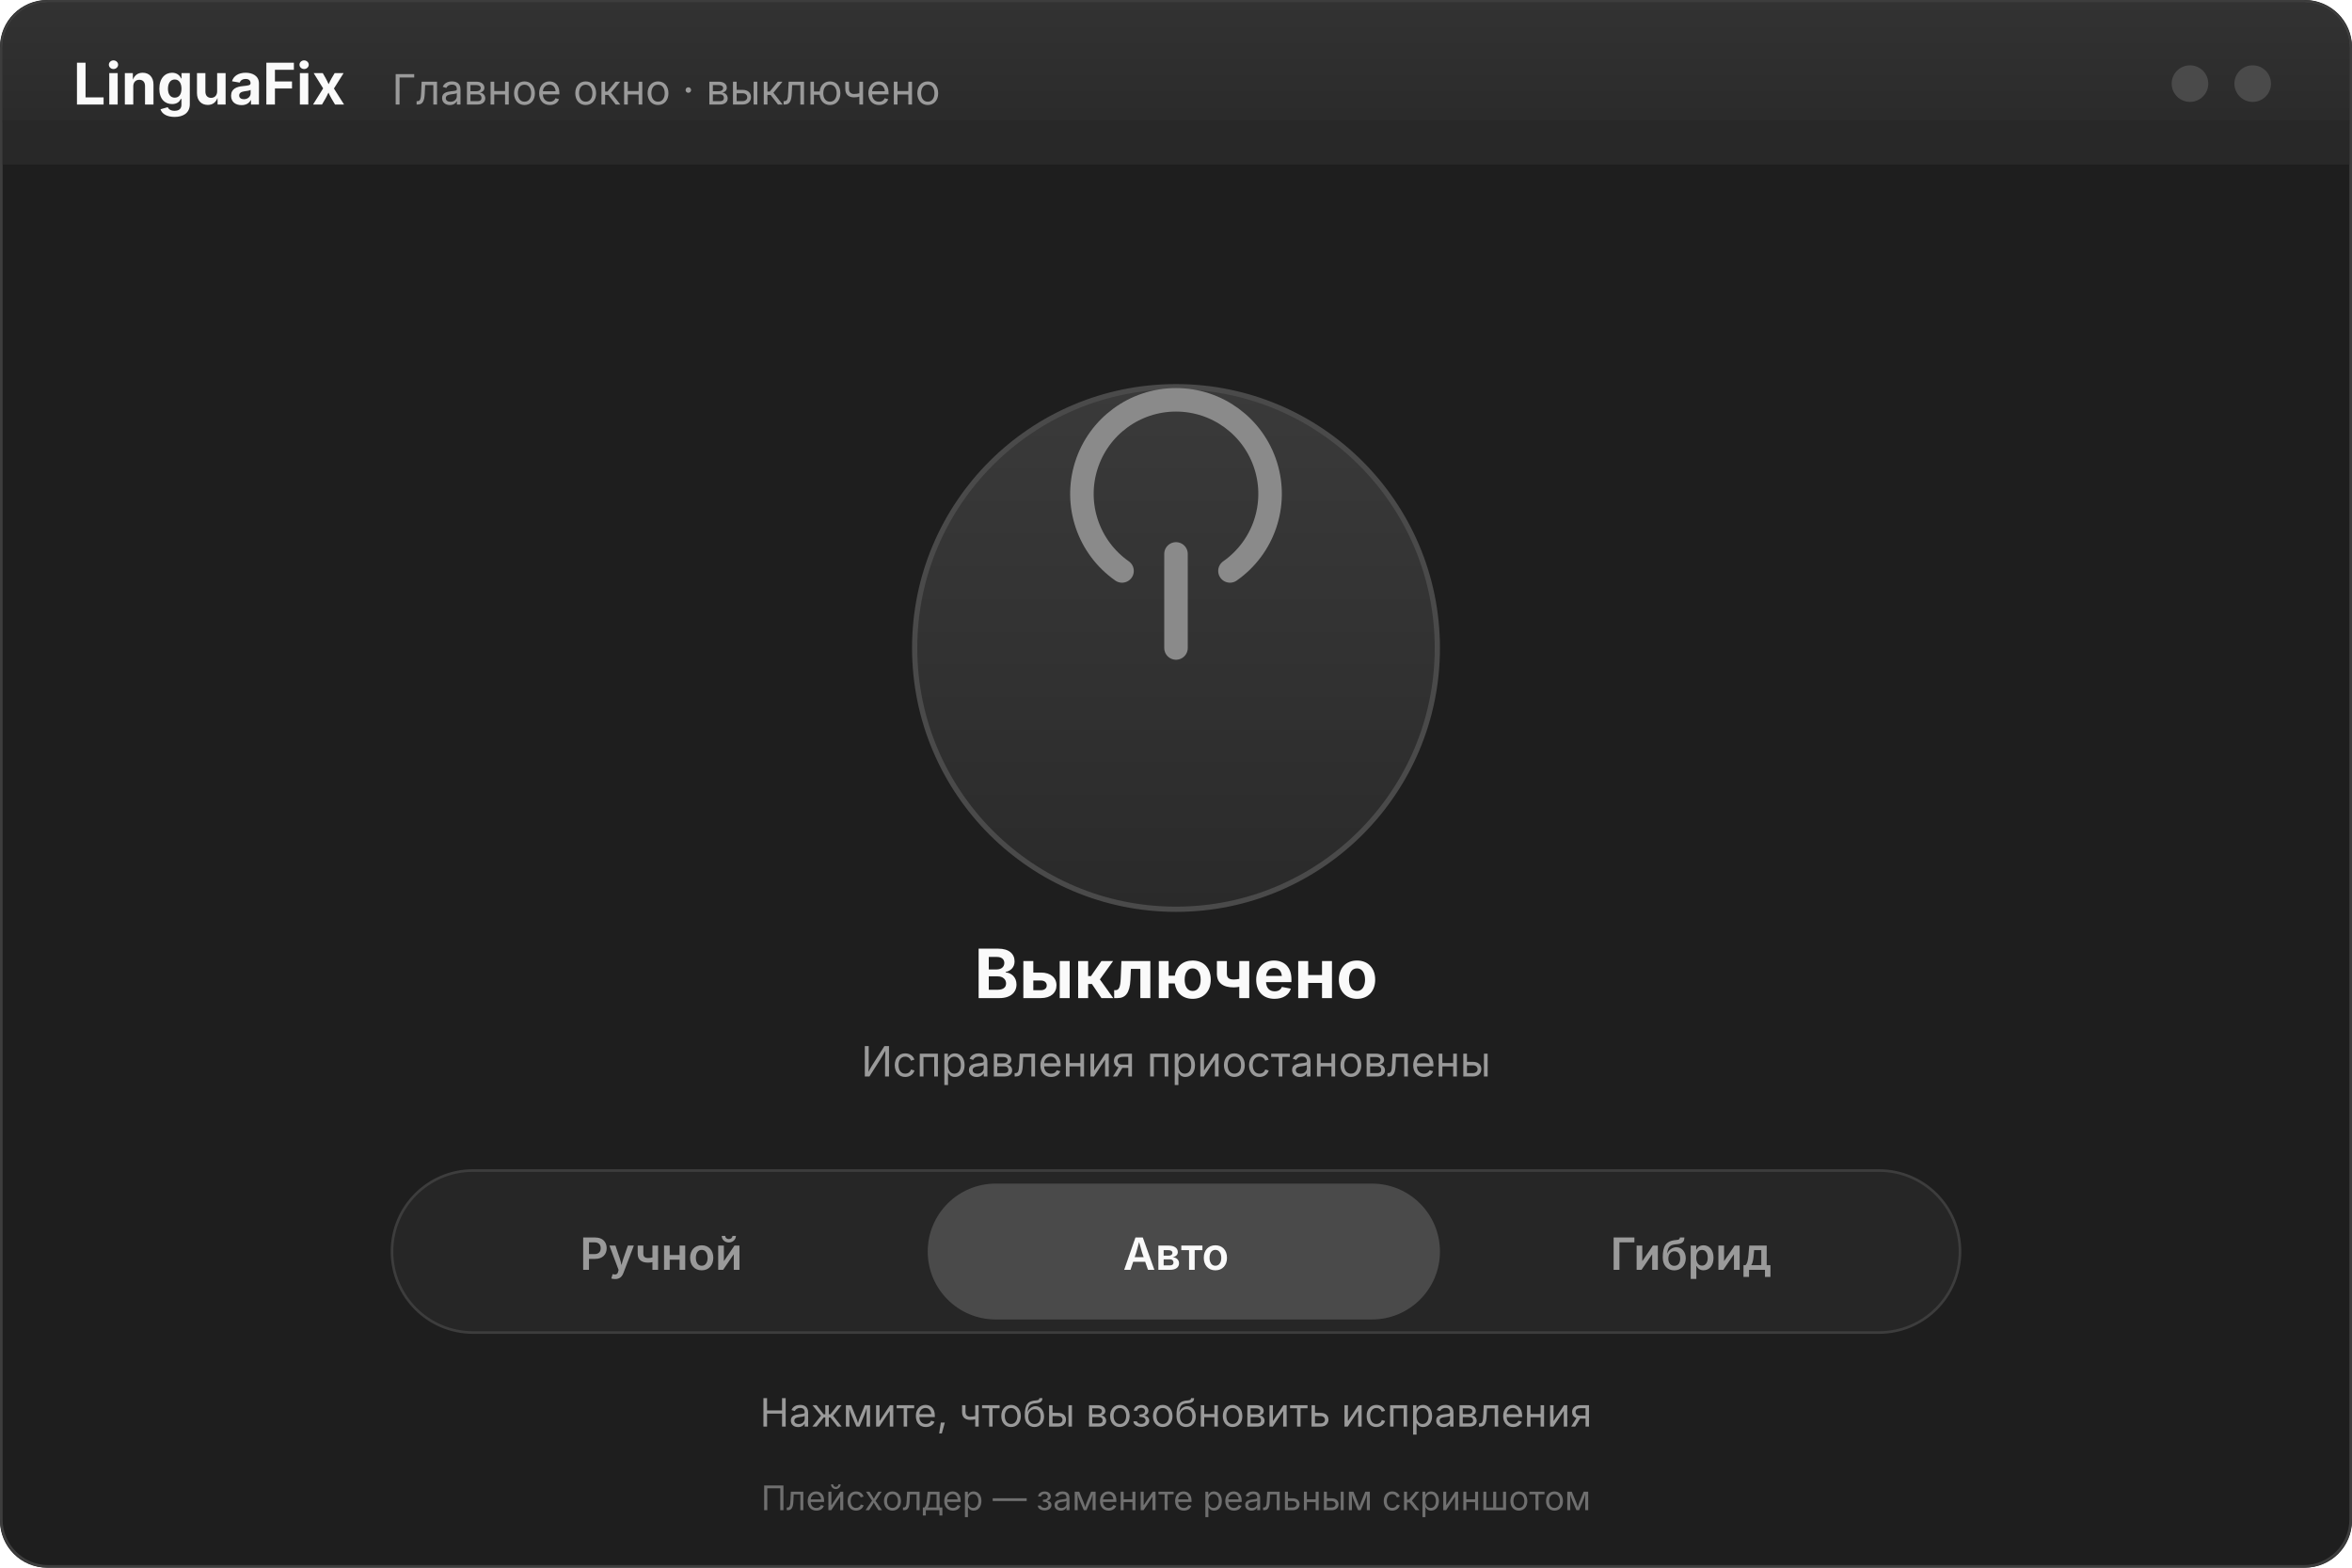
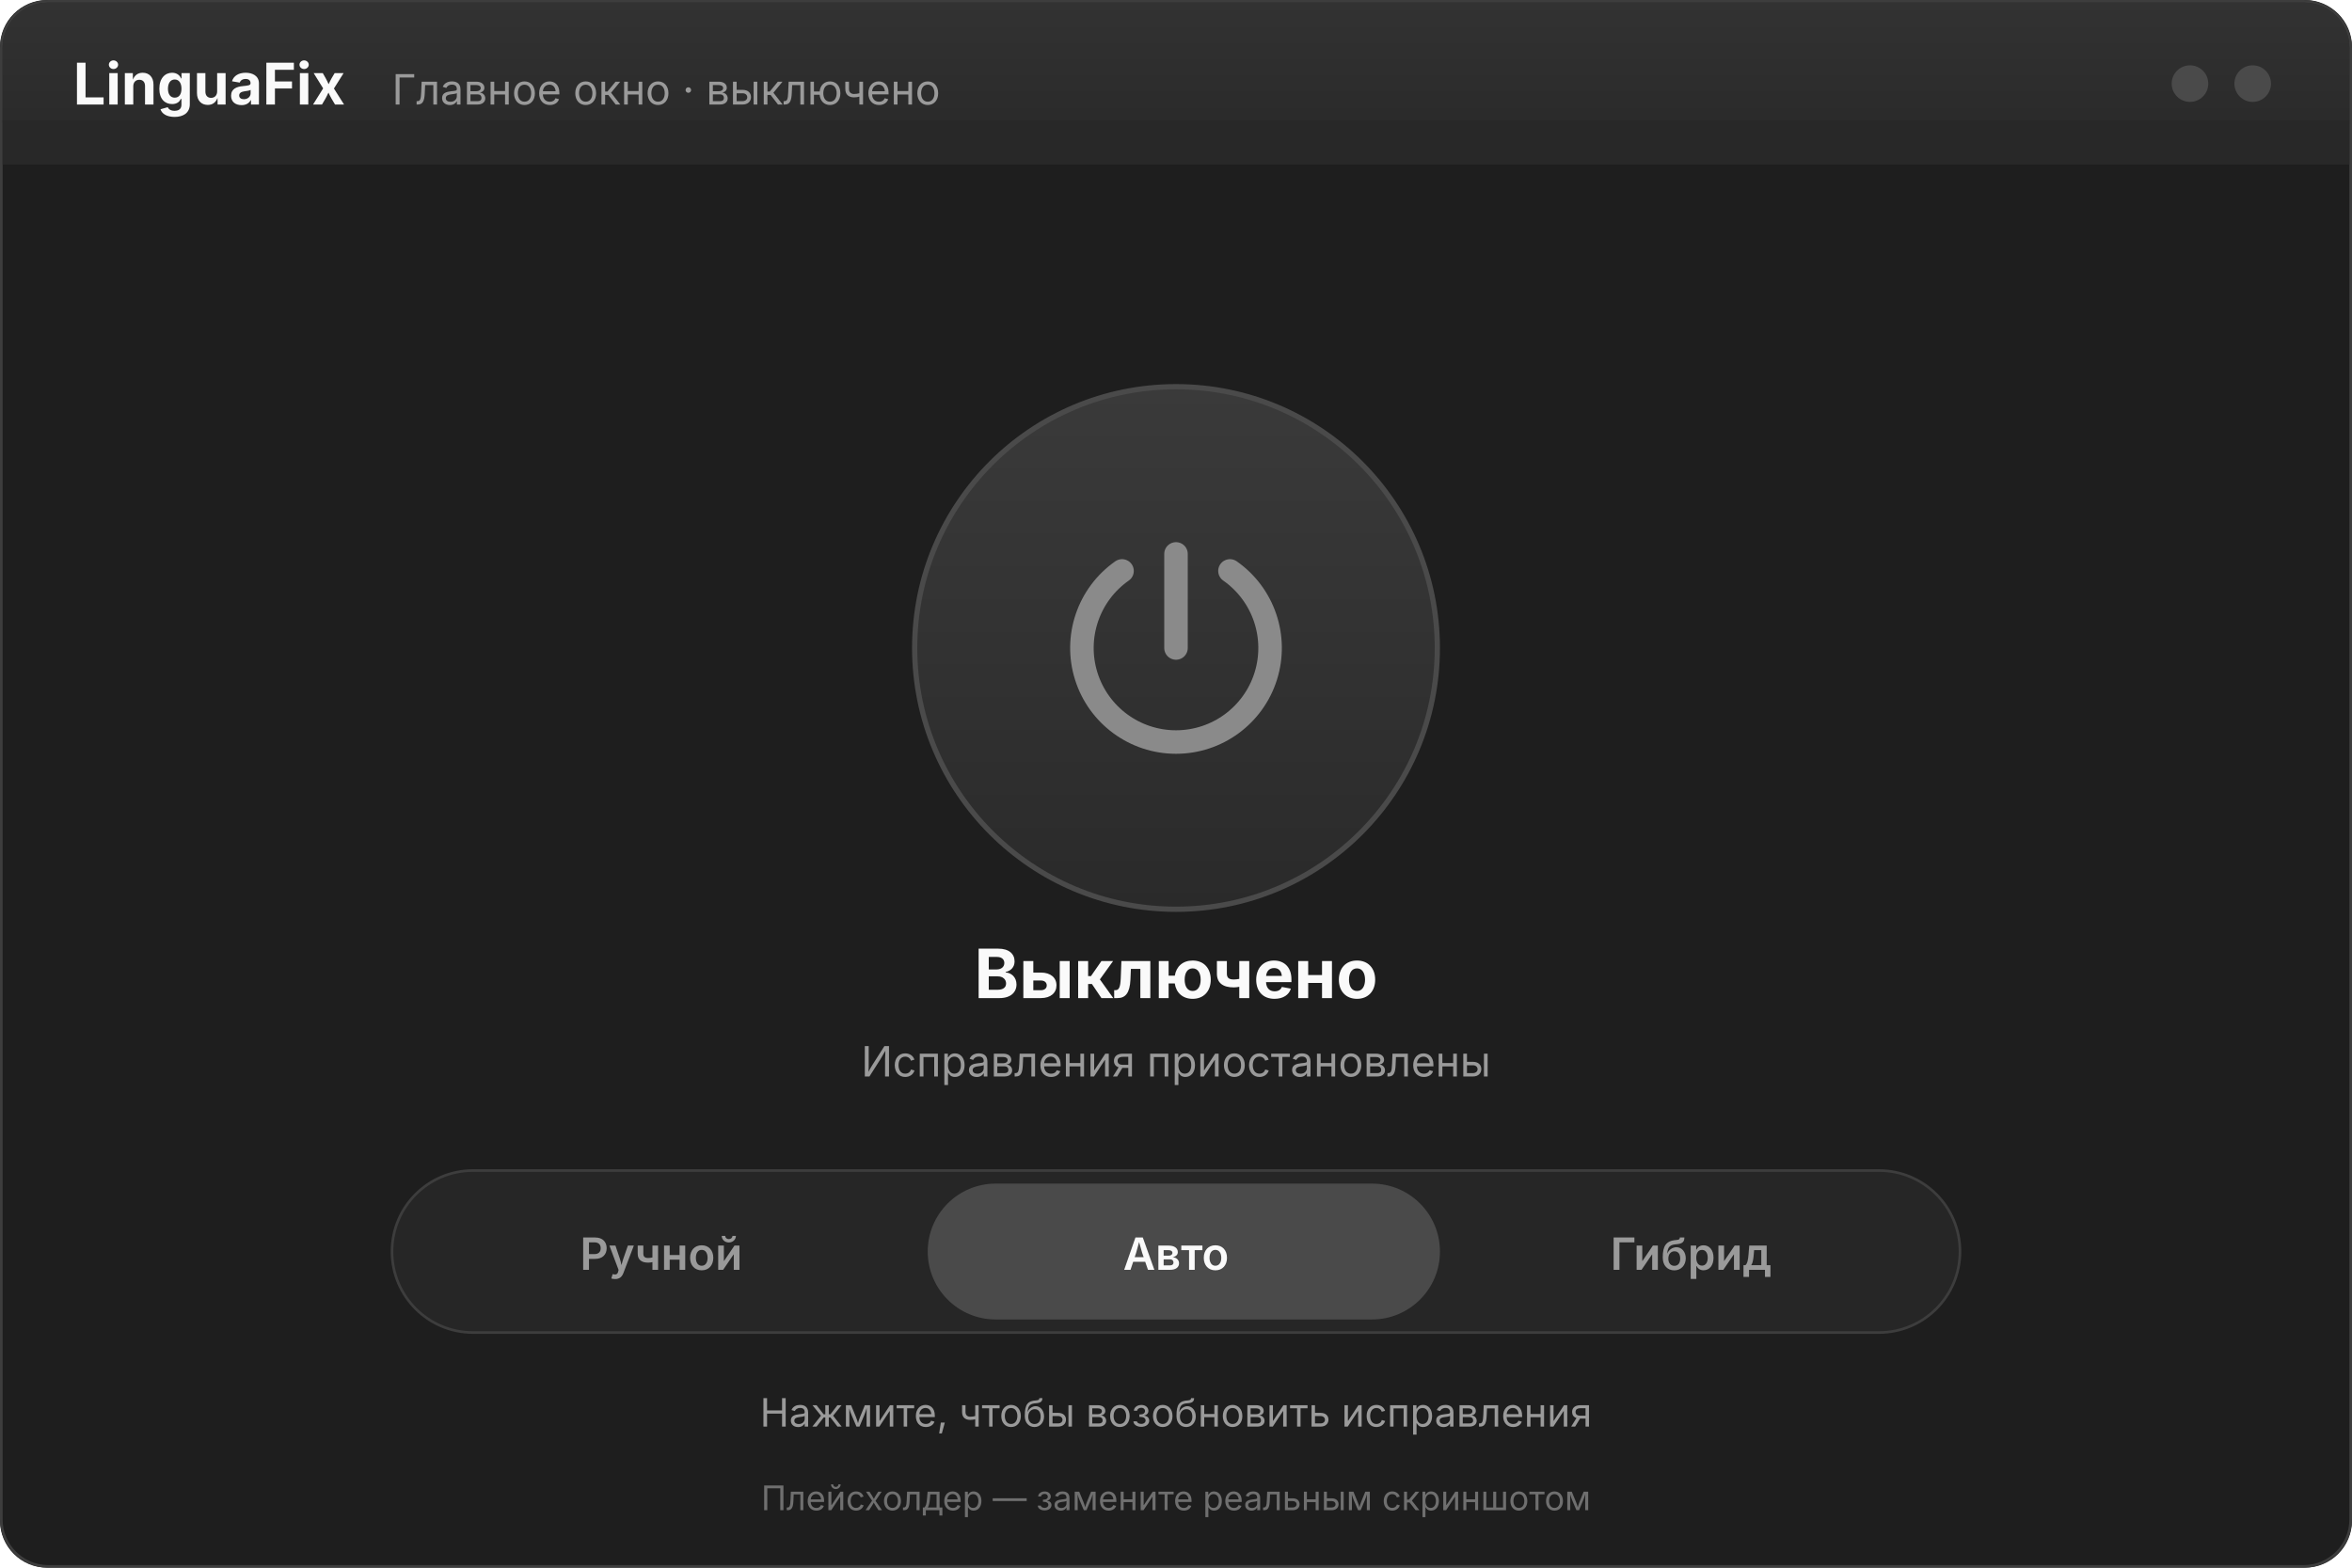
<svg xmlns="http://www.w3.org/2000/svg" width="900" height="600" viewBox="0 0 900 600" role="img" aria-label="LinguaFix: главное окно, исправления приостановлены">
  <defs>
    <linearGradient id="btnOff" x1="0" y1="0" x2="0" y2="1">
      <stop offset="0" stop-color="#3a3a3a" />
      <stop offset="1" stop-color="#2a2a2a" />
    </linearGradient>
    <linearGradient id="headerOff" x1="0" y1="0" x2="0" y2="1">
      <stop offset="0" stop-color="#323232" />
      <stop offset="1" stop-color="#282828" />
    </linearGradient>
  </defs>
  <rect width="900" height="600" rx="18" fill="#1e1e1e" />
  <rect x="0.5" y="0.5" width="899" height="599" rx="18" fill="none" stroke="#3d3d3d" />
  <rect x="1" y="1" width="898" height="62" rx="17" fill="url(#headerOff)" />
  <rect x="1" y="46" width="898" height="17" fill="#282828" />
  <text x="28" y="40" font-family="Inter, sans-serif" font-size="22" font-weight="700" fill="#fafafa">LinguaFix</text>
  <text x="150" y="40" font-family="Inter, sans-serif" font-size="16" fill="#9a9a9a">Главное окно · выключено</text>
  <circle cx="862" cy="32" r="7" fill="#4a4a4a" />
  <circle cx="838" cy="32" r="7" fill="#4a4a4a" />
  <circle cx="450" cy="248" r="100" fill="url(#btnOff)" />
  <circle cx="450" cy="248" r="100" fill="none" stroke="#4a4a4a" stroke-width="2" />
-   <path d="M429.35 218.51 A36 36 0 1 1 470.65 218.51" fill="none" stroke="#8a8a8a" stroke-width="9" stroke-linecap="round" />
+   <path d="M429.35 218.51 A36 36 0 1 0 470.65 218.51" fill="none" stroke="#8a8a8a" stroke-width="9" stroke-linecap="round" />
  <line x1="450" y1="212" x2="450" y2="248" stroke="#8a8a8a" stroke-width="9" stroke-linecap="round" />
  <text x="450" y="382" text-anchor="middle" font-family="Inter, sans-serif" font-size="26" font-weight="700" fill="#fafafa">Выключено</text>
  <text x="450" y="412" text-anchor="middle" font-family="Inter, sans-serif" font-size="16" fill="#9a9a9a">Исправления приостановлены</text>
  <rect x="150" y="448" width="600" height="62" rx="31" fill="#262626" stroke="#3d3d3d" />
  <rect x="355" y="453" width="196" height="52" rx="26" fill="#4a4a4a" />
  <text x="253" y="486" text-anchor="middle" font-family="Inter, sans-serif" font-size="17" font-weight="600" fill="#9a9a9a">Ручной</text>
  <text x="450" y="486" text-anchor="middle" font-family="Inter, sans-serif" font-size="17" font-weight="600" fill="#fafafa">Авто</text>
  <text x="647" y="486" text-anchor="middle" font-family="Inter, sans-serif" font-size="17" font-weight="600" fill="#9a9a9a">Гибрид</text>
  <text x="450" y="546" text-anchor="middle" font-family="Inter, sans-serif" font-size="15" fill="#9a9a9a">Нажмите, чтобы возобновить исправления</text>
  <text x="450" y="578" text-anchor="middle" font-family="Inter, sans-serif" font-size="13" fill="#6f6f6f">Плейсхолдер — замените реальным скриншотом</text>
</svg>
